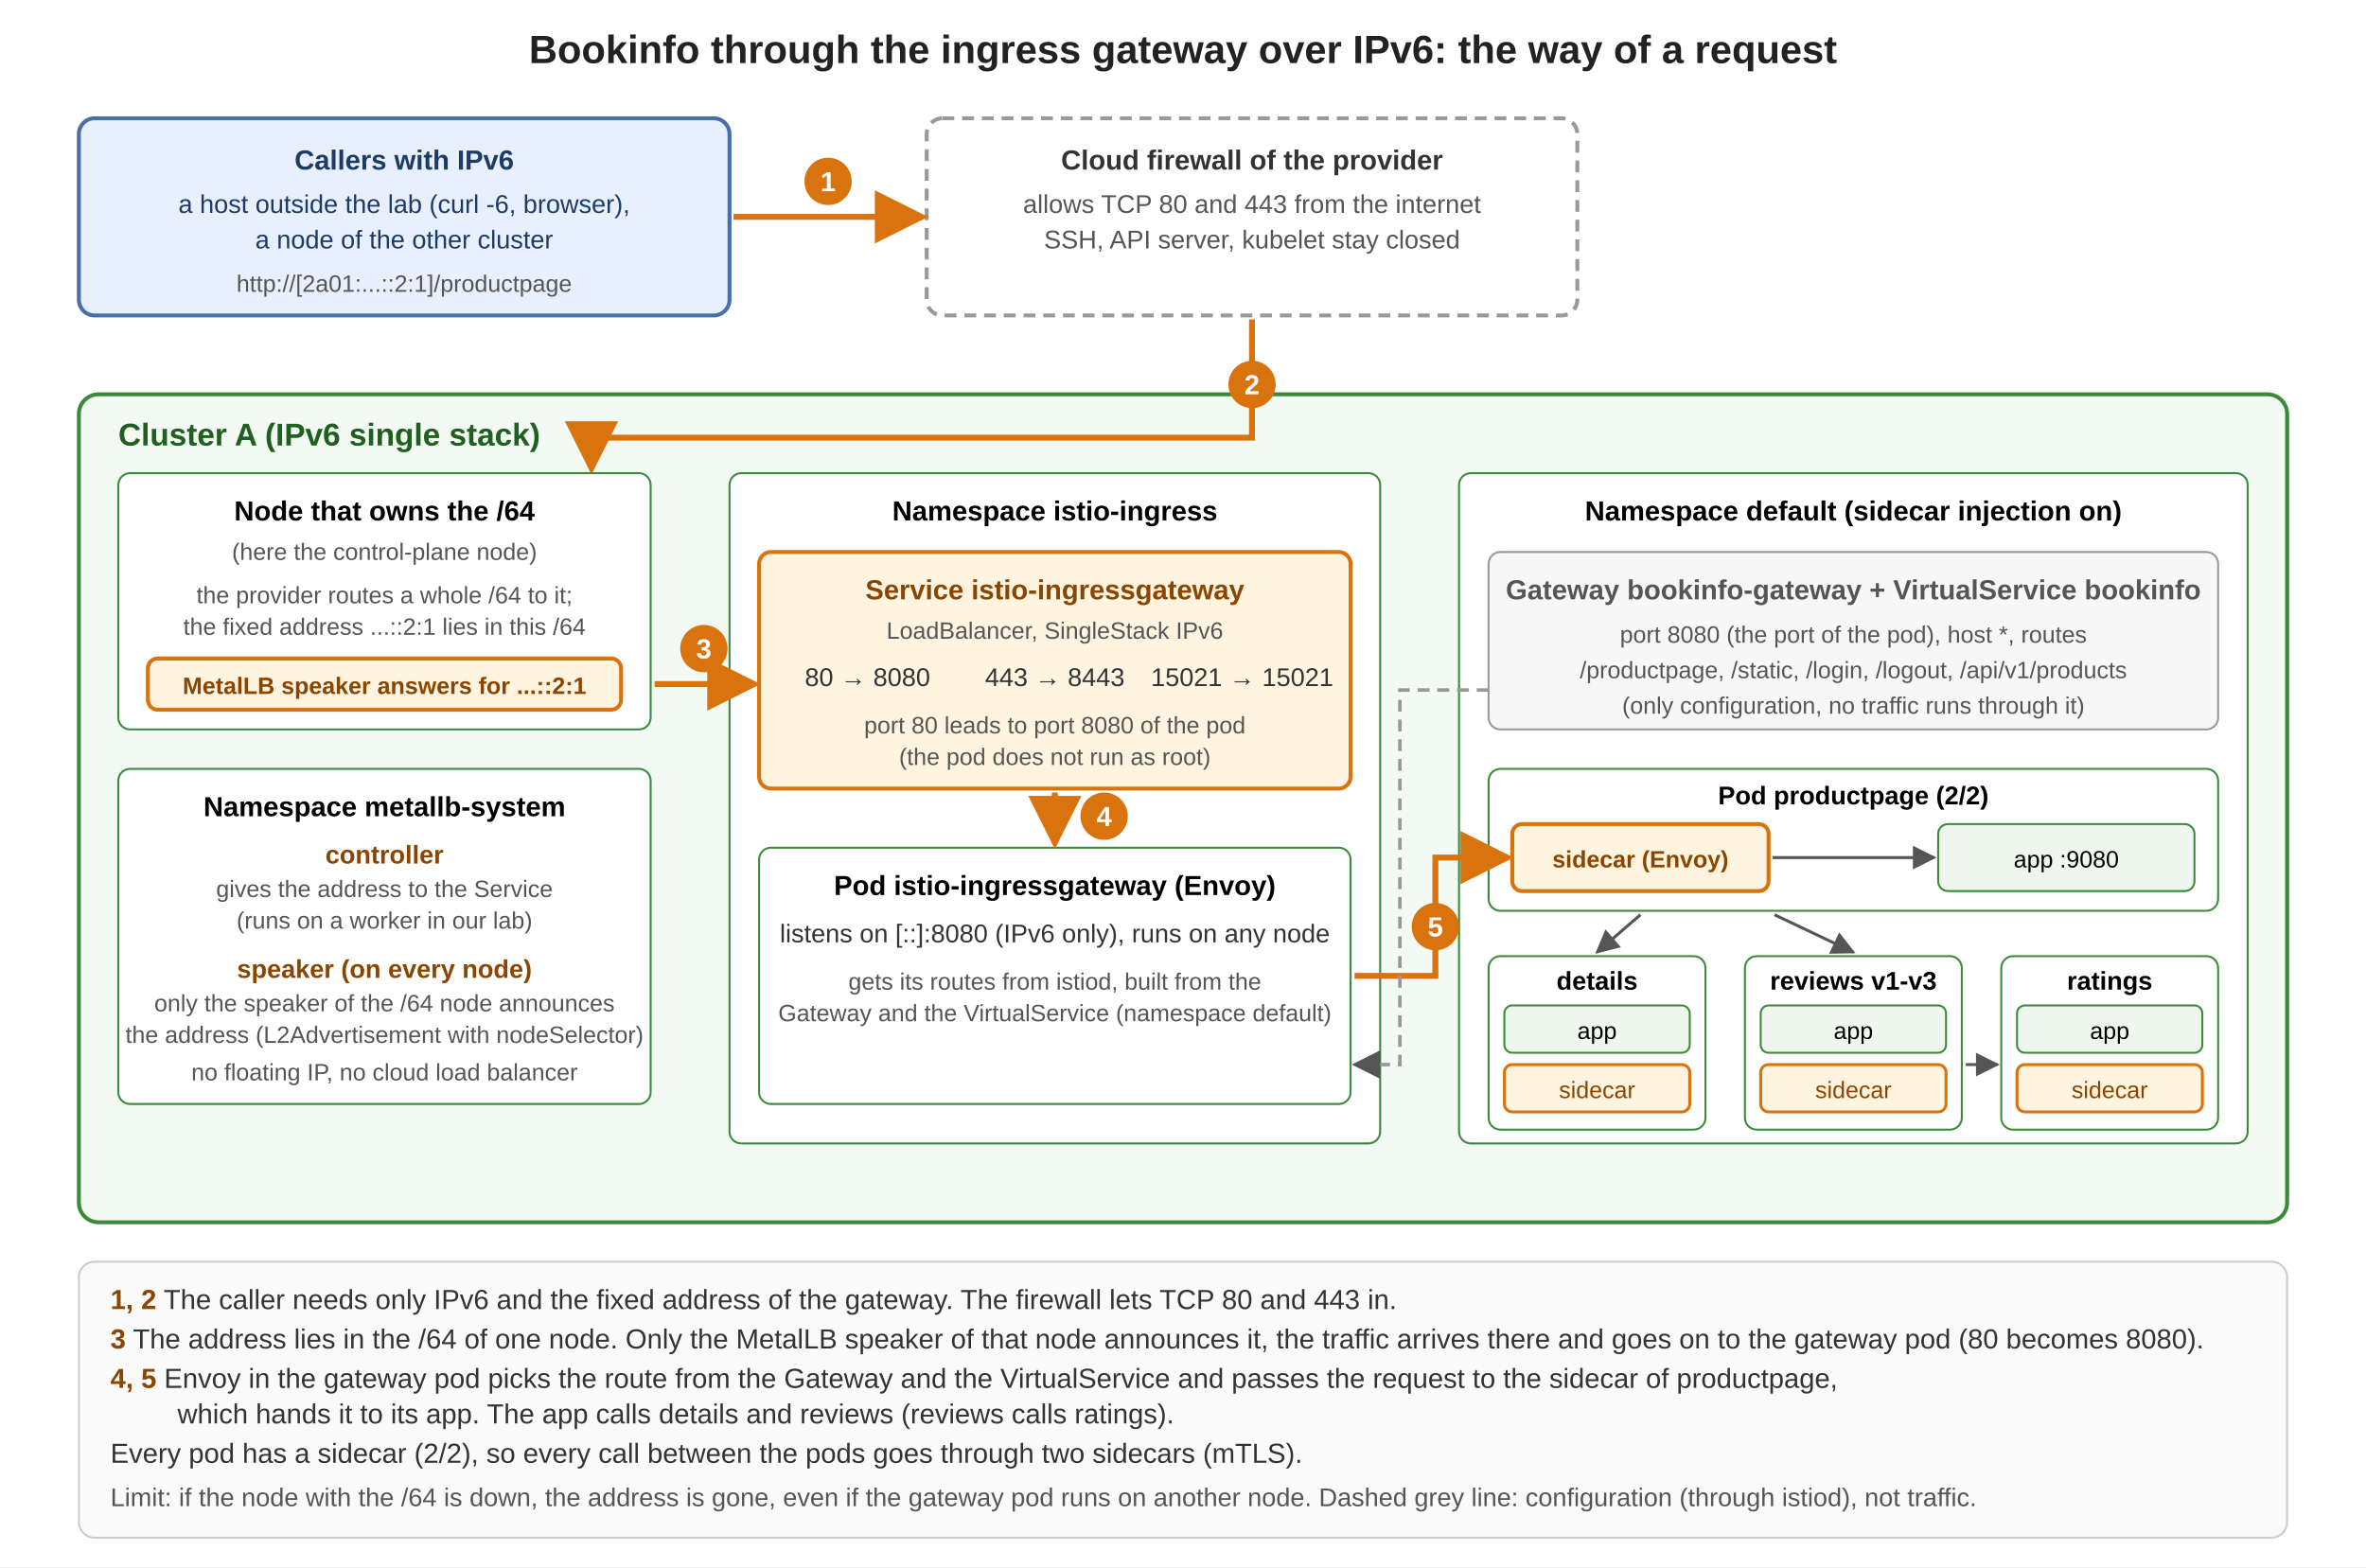
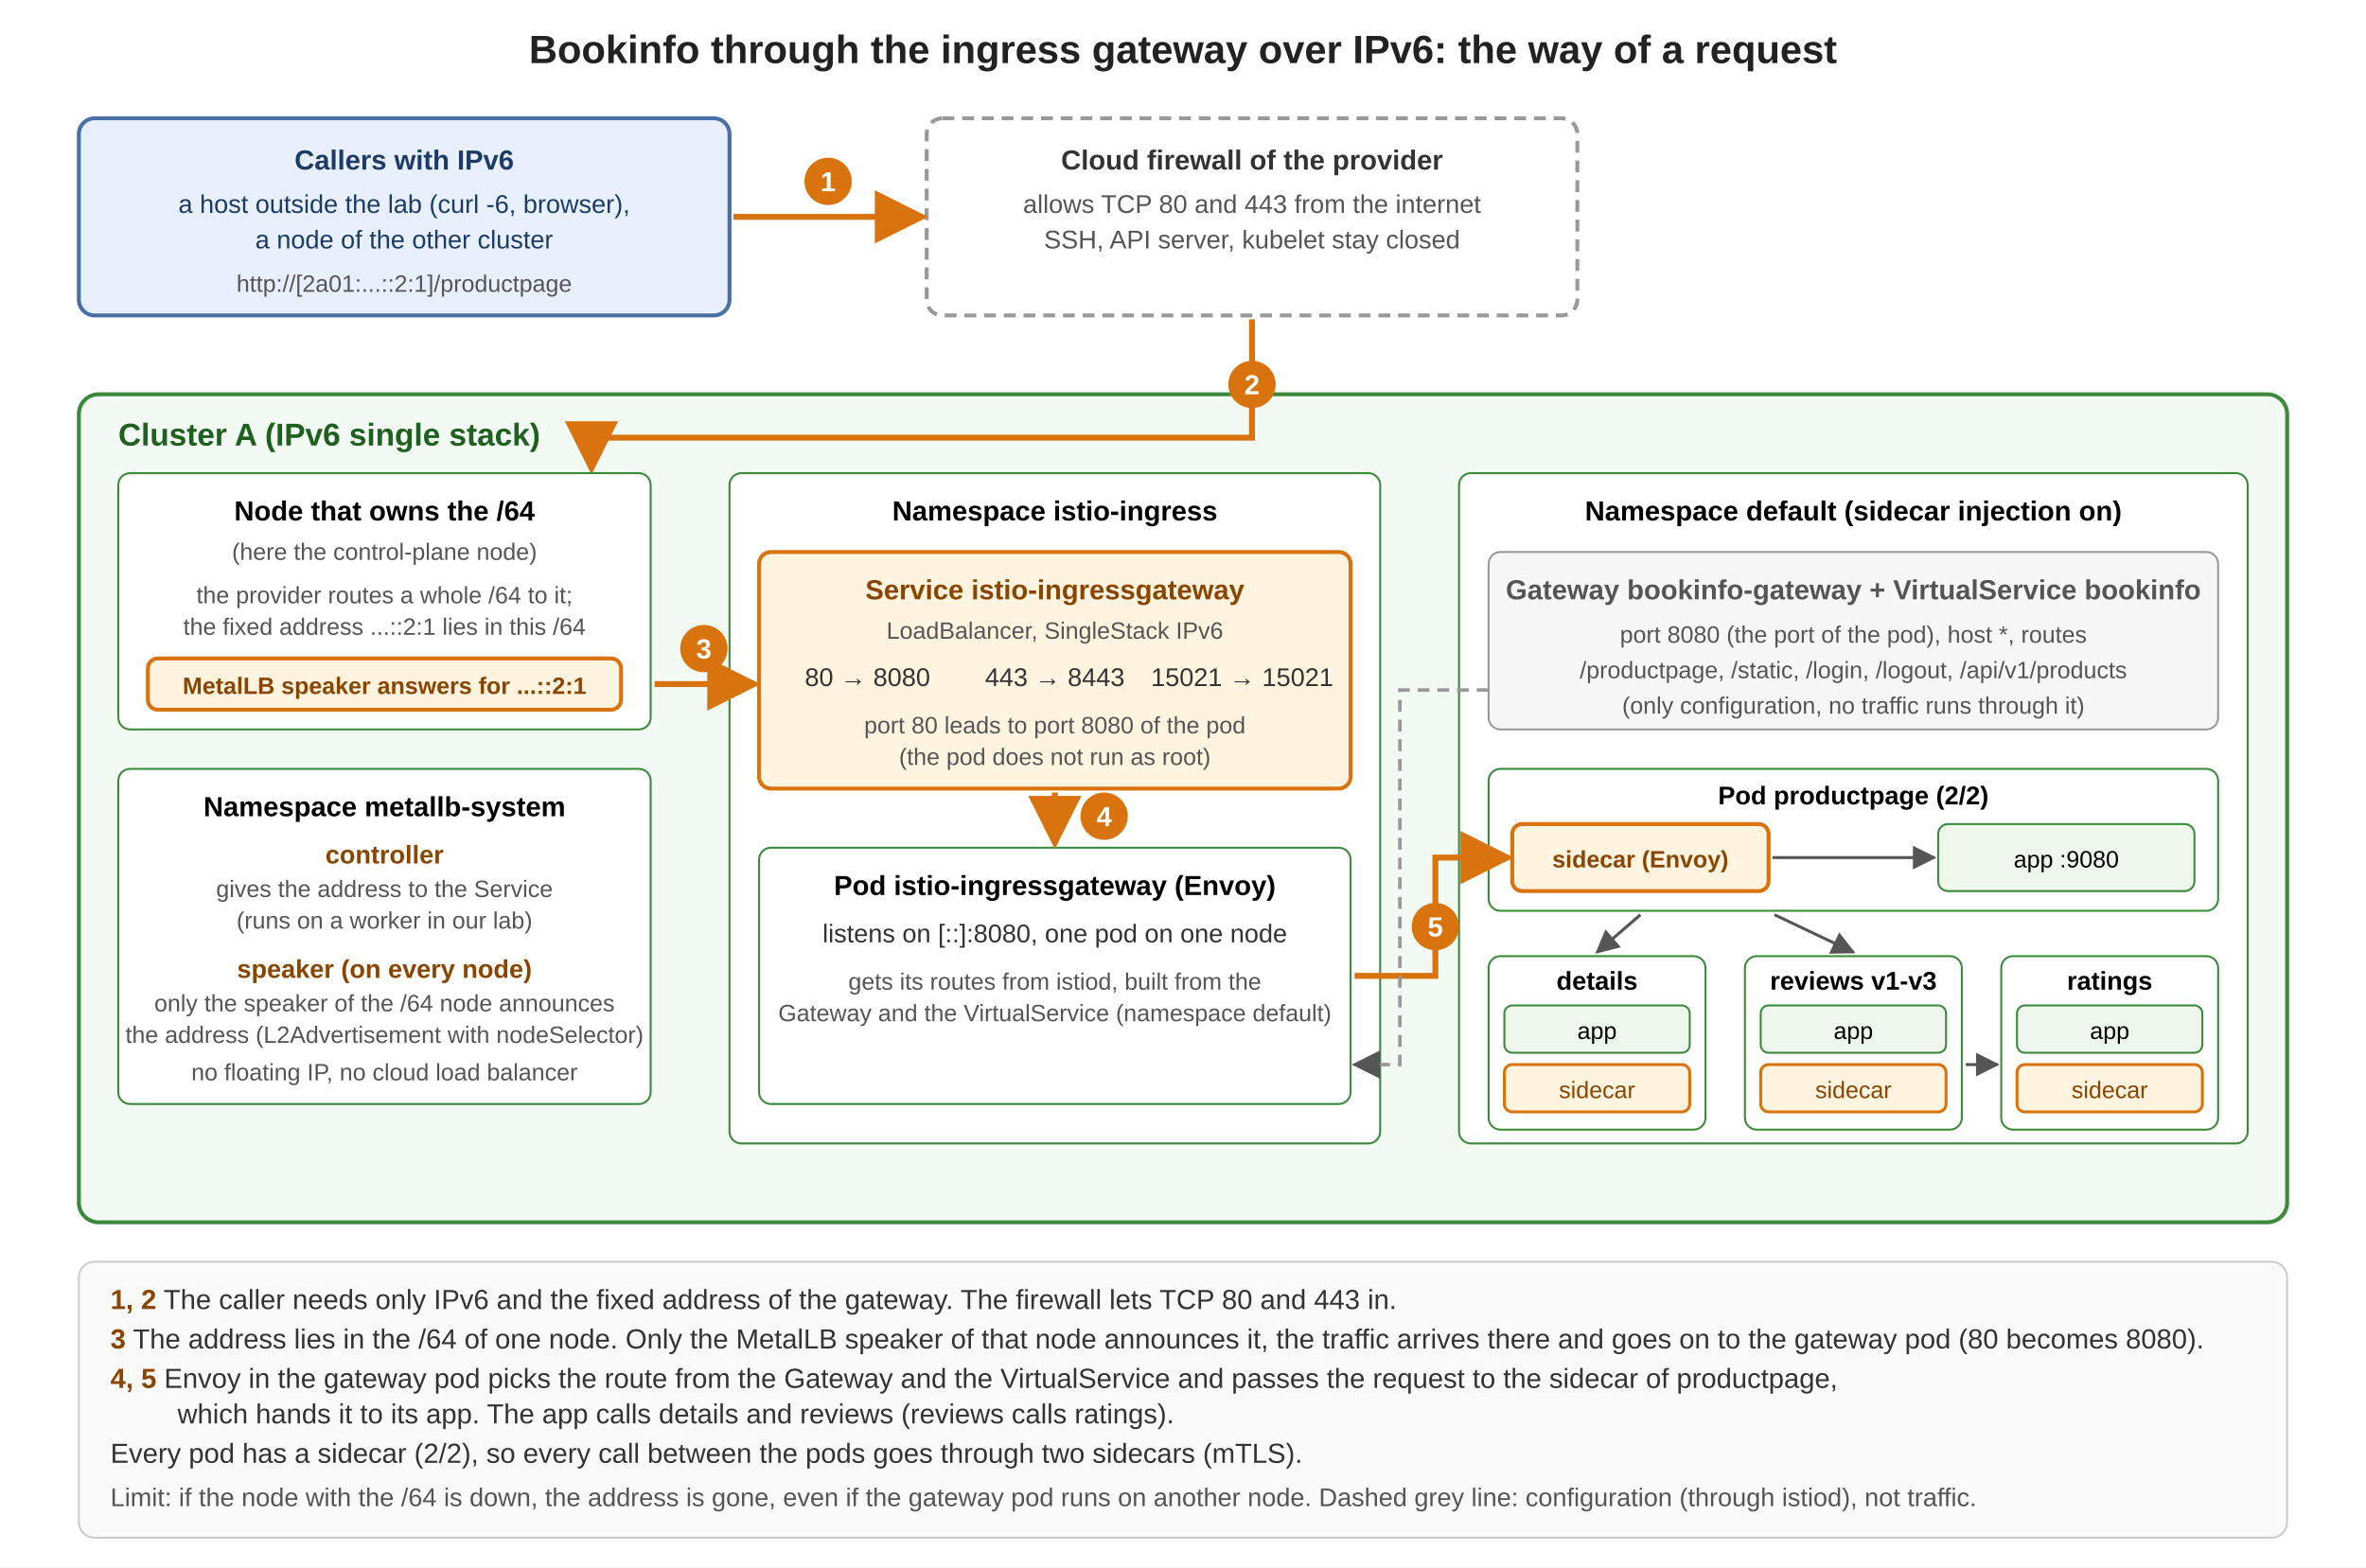
<svg xmlns="http://www.w3.org/2000/svg" viewBox="0 0 1200 795" width="1200" height="795" font-family="Segoe UI, Arial, sans-serif" font-size="14">
  <defs>
    <marker id="pg" viewBox="0 0 10 10" refX="9" refY="5" markerWidth="8" markerHeight="8" orient="auto-start-reverse">
      <path d="M0,0 L10,5 L0,10 z" fill="#555" />
    </marker>
    <marker id="po" viewBox="0 0 10 10" refX="9" refY="5" markerWidth="9" markerHeight="9" orient="auto-start-reverse">
      <path d="M0,0 L10,5 L0,10 z" fill="#d9730d" />
    </marker>
  </defs>
  <rect width="1200" height="795" fill="#ffffff" />
  <text x="600" y="32" text-anchor="middle" font-size="20" font-weight="bold" fill="#222">Bookinfo through the ingress gateway over IPv6: the way of a request</text>
  <rect x="40" y="60" width="330" height="100" rx="8" fill="#e8f0fe" stroke="#4a6fa5" stroke-width="2" />
  <text x="205" y="86" text-anchor="middle" font-weight="bold" fill="#1d3b66">Callers with IPv6</text>
  <text x="205" y="108" text-anchor="middle" fill="#1d3b66" font-size="13">a host outside the lab (curl -6, browser),</text>
  <text x="205" y="126" text-anchor="middle" fill="#1d3b66" font-size="13">a node of the other cluster</text>
  <text x="205" y="148" text-anchor="middle" fill="#555" font-size="12">http://[2a01:...::2:1]/productpage</text>
  <rect x="470" y="60" width="330" height="100" rx="8" fill="#fff" stroke="#999" stroke-width="2" stroke-dasharray="6 4" />
  <text x="635" y="86" text-anchor="middle" font-weight="bold" fill="#333">Cloud firewall of the provider</text>
  <text x="635" y="108" text-anchor="middle" fill="#555" font-size="13">allows TCP 80 and 443 from the internet</text>
  <text x="635" y="126" text-anchor="middle" fill="#555" font-size="13">SSH, API server, kubelet stay closed</text>
  <path d="M372,110 L468,110" stroke="#d9730d" stroke-width="3" fill="none" marker-end="url(#po)" />
  <circle cx="420" cy="92" r="12" fill="#d9730d" />
  <text x="420" y="97" text-anchor="middle" fill="#fff" font-weight="bold">1</text>
  <rect x="40" y="200" width="1120" height="420" rx="10" fill="#f3faf3" stroke="#3b8a3b" stroke-width="2" />
  <text x="60" y="226" font-weight="bold" font-size="16" fill="#1f5f1f">Cluster A (IPv6 single stack)</text>
  <path d="M635,162 L635,222 L300,222 L300,238" stroke="#d9730d" stroke-width="3" fill="none" marker-end="url(#po)" />
  <circle cx="635" cy="195" r="12" fill="#d9730d" />
  <text x="635" y="200" text-anchor="middle" fill="#fff" font-weight="bold">2</text>
  <rect x="60" y="240" width="270" height="130" rx="6" fill="#fff" stroke="#3b8a3b" />
  <text x="195" y="264" text-anchor="middle" font-weight="bold">Node that owns the /64</text>
  <text x="195" y="284" text-anchor="middle" fill="#555" font-size="12">(here the control-plane node)</text>
  <text x="195" y="306" text-anchor="middle" fill="#555" font-size="12">the provider routes a whole /64 to it;</text>
  <text x="195" y="322" text-anchor="middle" fill="#555" font-size="12">the fixed address ...::2:1 lies in this /64</text>
  <rect x="75" y="334" width="240" height="26" rx="5" fill="#fff4e0" stroke="#d9730d" stroke-width="2" />
  <text x="195" y="352" text-anchor="middle" fill="#8a4500" font-size="12" font-weight="bold">MetalLB speaker answers for ...::2:1</text>
  <rect x="60" y="390" width="270" height="170" rx="6" fill="#fff" stroke="#3b8a3b" />
  <text x="195" y="414" text-anchor="middle" font-weight="bold">Namespace metallb-system</text>
  <text x="195" y="438" text-anchor="middle" font-weight="bold" fill="#8a4500" font-size="13">controller</text>
  <text x="195" y="455" text-anchor="middle" fill="#555" font-size="12">gives the address to the Service</text>
  <text x="195" y="471" text-anchor="middle" fill="#555" font-size="12">(runs on a worker in our lab)</text>
  <text x="195" y="496" text-anchor="middle" font-weight="bold" fill="#8a4500" font-size="13">speaker (on every node)</text>
  <text x="195" y="513" text-anchor="middle" fill="#555" font-size="12">only the speaker of the /64 node announces</text>
  <text x="195" y="529" text-anchor="middle" fill="#555" font-size="12">the address (L2Advertisement with nodeSelector)</text>
  <text x="195" y="548" text-anchor="middle" fill="#555" font-size="12">no floating IP, no cloud load balancer</text>
  <rect x="370" y="240" width="330" height="340" rx="6" fill="#fff" stroke="#3b8a3b" />
  <text x="535" y="264" text-anchor="middle" font-weight="bold">Namespace istio-ingress</text>
  <rect x="385" y="280" width="300" height="120" rx="6" fill="#fff4e0" stroke="#d9730d" stroke-width="2" />
  <text x="535" y="304" text-anchor="middle" font-weight="bold" fill="#8a4500">Service istio-ingressgateway</text>
  <text x="535" y="324" text-anchor="middle" fill="#555" font-size="12">LoadBalancer, SingleStack IPv6</text>
  <text x="440" y="348" text-anchor="middle" fill="#333" font-size="13">80 → 8080</text>
  <text x="535" y="348" text-anchor="middle" fill="#333" font-size="13">443 → 8443</text>
  <text x="630" y="348" text-anchor="middle" fill="#333" font-size="13">15021 → 15021</text>
  <text x="535" y="372" text-anchor="middle" fill="#555" font-size="12">port 80 leads to port 8080 of the pod</text>
  <text x="535" y="388" text-anchor="middle" fill="#555" font-size="12">(the pod does not run as root)</text>
  <rect x="385" y="430" width="300" height="130" rx="6" fill="#fff" stroke="#3b8a3b" />
  <text x="535" y="454" text-anchor="middle" font-weight="bold">Pod istio-ingressgateway (Envoy)</text>
-   <text x="535" y="478" text-anchor="middle" fill="#333" font-size="13">listens on [::]:8080  (IPv6 only), runs on any node</text>
+   <text x="535" y="478" text-anchor="middle" fill="#333" font-size="13">listens on [::]:8080, one pod on one node</text>
  <text x="535" y="502" text-anchor="middle" fill="#555" font-size="12">gets its routes from istiod, built from the</text>
  <text x="535" y="518" text-anchor="middle" fill="#555" font-size="12">Gateway and the VirtualService (namespace default)</text>
  <path d="M535,402 L535,428" stroke="#d9730d" stroke-width="3" fill="none" marker-end="url(#po)" />
  <circle cx="560" cy="414" r="12" fill="#d9730d" />
  <text x="560" y="419" text-anchor="middle" fill="#fff" font-weight="bold">4</text>
  <path d="M332,347 L383,347" stroke="#d9730d" stroke-width="3" fill="none" marker-end="url(#po)" />
  <circle cx="357" cy="329" r="12" fill="#d9730d" />
  <text x="357" y="334" text-anchor="middle" fill="#fff" font-weight="bold">3</text>
  <rect x="740" y="240" width="400" height="340" rx="6" fill="#fff" stroke="#3b8a3b" />
  <text x="940" y="264" text-anchor="middle" font-weight="bold">Namespace default (sidecar injection on)</text>
  <rect x="755" y="280" width="370" height="90" rx="6" fill="#f7f7f7" stroke="#999" />
  <text x="940" y="304" text-anchor="middle" font-weight="bold" fill="#555">Gateway bookinfo-gateway + VirtualService bookinfo</text>
  <text x="940" y="326" text-anchor="middle" fill="#555" font-size="12">port 8080 (the port of the pod), host *, routes</text>
  <text x="940" y="344" text-anchor="middle" fill="#555" font-size="12">/productpage, /static, /login, /logout, /api/v1/products</text>
  <text x="940" y="362" text-anchor="middle" fill="#555" font-size="12">(only configuration, no traffic runs through it)</text>
  <rect x="755" y="390" width="370" height="72" rx="6" fill="#fff" stroke="#3b8a3b" />
  <text x="940" y="408" text-anchor="middle" font-weight="bold" font-size="13">Pod productpage (2/2)</text>
  <rect x="767" y="418" width="130" height="34" rx="5" fill="#fff4e0" stroke="#d9730d" stroke-width="2" />
  <text x="832" y="440" text-anchor="middle" fill="#8a4500" font-size="12" font-weight="bold">sidecar (Envoy)</text>
  <rect x="983" y="418" width="130" height="34" rx="5" fill="#eef6ee" stroke="#3b8a3b" />
  <text x="1048" y="440" text-anchor="middle" font-size="12">app :9080</text>
  <path d="M899,435 L981,435" stroke="#555" stroke-width="1.5" fill="none" marker-end="url(#pg)" />
  <rect x="755" y="485" width="110" height="88" rx="6" fill="#fff" stroke="#3b8a3b" />
  <text x="810" y="502" text-anchor="middle" font-size="13" font-weight="bold">details</text>
  <rect x="763" y="510" width="94" height="24" rx="4" fill="#eef6ee" stroke="#3b8a3b" />
  <text x="810" y="527" text-anchor="middle" font-size="12">app</text>
  <rect x="763" y="540" width="94" height="24" rx="4" fill="#fff4e0" stroke="#d9730d" stroke-width="1.5" />
  <text x="810" y="557" text-anchor="middle" fill="#8a4500" font-size="12">sidecar</text>
  <rect x="885" y="485" width="110" height="88" rx="6" fill="#fff" stroke="#3b8a3b" />
  <text x="940" y="502" text-anchor="middle" font-size="13" font-weight="bold">reviews v1-v3</text>
  <rect x="893" y="510" width="94" height="24" rx="4" fill="#eef6ee" stroke="#3b8a3b" />
  <text x="940" y="527" text-anchor="middle" font-size="12">app</text>
  <rect x="893" y="540" width="94" height="24" rx="4" fill="#fff4e0" stroke="#d9730d" stroke-width="1.5" />
  <text x="940" y="557" text-anchor="middle" fill="#8a4500" font-size="12">sidecar</text>
  <rect x="1015" y="485" width="110" height="88" rx="6" fill="#fff" stroke="#3b8a3b" />
  <text x="1070" y="502" text-anchor="middle" font-size="13" font-weight="bold">ratings</text>
  <rect x="1023" y="510" width="94" height="24" rx="4" fill="#eef6ee" stroke="#3b8a3b" />
  <text x="1070" y="527" text-anchor="middle" font-size="12">app</text>
  <rect x="1023" y="540" width="94" height="24" rx="4" fill="#fff4e0" stroke="#d9730d" stroke-width="1.5" />
  <text x="1070" y="557" text-anchor="middle" fill="#8a4500" font-size="12">sidecar</text>
  <path d="M832,464 L810,483" stroke="#555" stroke-width="1.5" fill="none" marker-end="url(#pg)" />
  <path d="M900,464 L940,483" stroke="#555" stroke-width="1.5" fill="none" marker-end="url(#pg)" />
  <path d="M997,540 L1013,540" stroke="#555" stroke-width="1.5" fill="none" marker-end="url(#pg)" />
  <path d="M687,495 L728,495 L728,435 L765,435" stroke="#d9730d" stroke-width="3" fill="none" marker-end="url(#po)" />
  <circle cx="728" cy="470" r="12" fill="#d9730d" />
  <text x="728" y="475" text-anchor="middle" fill="#fff" font-weight="bold">5</text>
  <path d="M755,350 L710,350 L710,540 L687,540" stroke="#999" stroke-width="1.8" stroke-dasharray="6 4" fill="none" marker-end="url(#pg)" />
  <rect x="40" y="640" width="1120" height="140" rx="8" fill="#fafafa" stroke="#ccc" />
  <text x="56" y="664" fill="#333">
    <tspan font-weight="bold" fill="#8a4500">1, 2</tspan>  The caller needs only IPv6 and the fixed address of the gateway. The firewall lets TCP 80 and 443 in.</text>
  <text x="56" y="684" fill="#333">
    <tspan font-weight="bold" fill="#8a4500">3</tspan>  The address lies in the /64 of one node. Only the MetalLB speaker of that node announces it, the traffic arrives there and goes on to the gateway pod (80 becomes 8080).</text>
  <text x="56" y="704" fill="#333">
    <tspan font-weight="bold" fill="#8a4500">4, 5</tspan>  Envoy in the gateway pod picks the route from the Gateway and the VirtualService and passes the request to the sidecar of productpage,</text>
  <text x="90" y="722" fill="#333">which hands it to its app. The app calls details and reviews (reviews calls ratings).</text>
  <text x="56" y="742" fill="#333">Every pod has a sidecar (2/2), so every call between the pods goes through two sidecars (mTLS).</text>
  <text x="56" y="764" fill="#555" font-size="13">Limit: if the node with the /64 is down, the address is gone, even if the gateway pod runs on another node. Dashed grey line: configuration (through istiod), not traffic.</text>
</svg>
